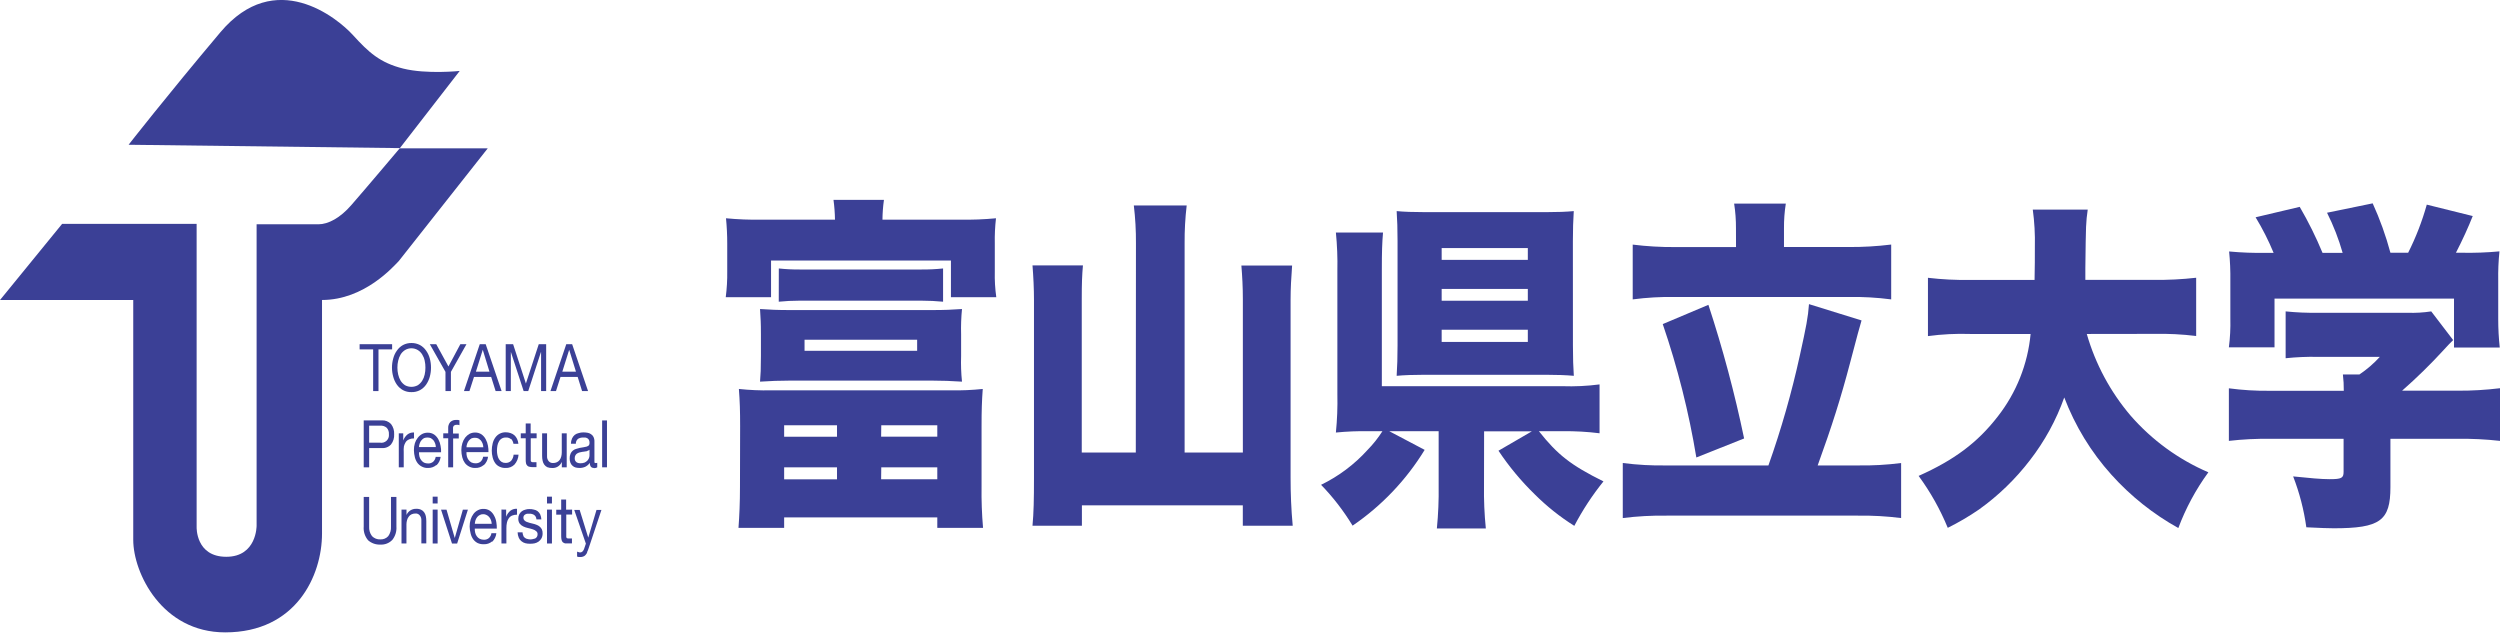
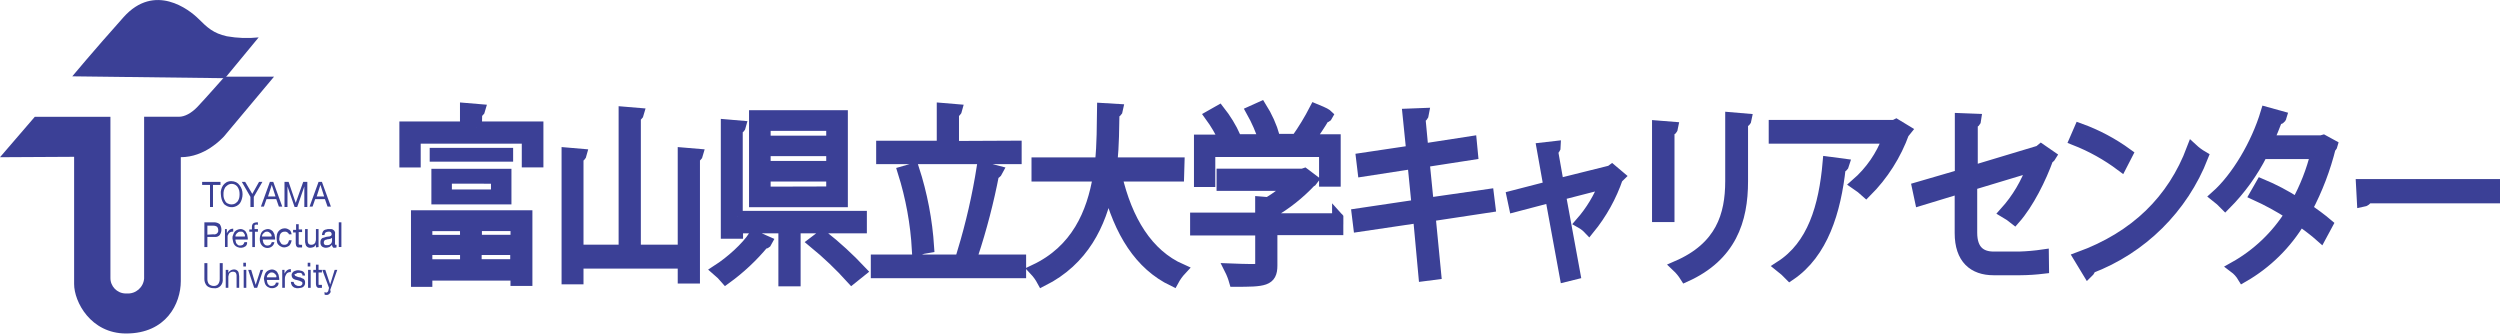
- <svg xmlns="http://www.w3.org/2000/svg" viewBox="0 0 506.03 127.97">
+ <svg xmlns="http://www.w3.org/2000/svg" viewBox="0 0 667.86 89.09">
  <defs>
-     <style>.cls-1{fill:none;}.cls-2{clip-path:url(#clip-path);}.cls-3{fill:#3b4096;}</style>
-     <clipPath id="clip-path" transform="translate(-7.28 -8.4)">
-       <rect class="cls-1" width="523.16" height="155.73" />
-     </clipPath>
+     <style>.cls-1,.cls-2{fill:#3b4096;}.cls-2{stroke:#3b4096;stroke-miterlimit:10;stroke-width:3px;}</style>
  </defs>
  <g id="レイヤー_2" data-name="レイヤー 2">
-     <g id="header">
-       <g class="cls-2">
-         <path class="cls-3" d="M33.31,37.7l54.91.68,12.11-15.62s-6.72.7-11.44-.48-7-3.3-10.17-6.78S63,1.74,51.89,14.93,33.31,37.7,33.31,37.7" transform="translate(-7.28 -8.4)" />
-         <path class="cls-3" d="M7.28,69.13,19.85,53.72H47.08V115.1s-.2,6,6,6,6.14-6.3,6.14-6.3v-61l12.5,0c2,0,4.42-1.28,6.7-3.92,2.63-3,9.76-11.45,9.76-11.45H106L88,61.24c-1,1-6.9,7.88-15.54,7.88V116.4c0,8.52-5.24,20-19.6,20-12.82,0-18.61-12.06-18.61-18.73V69.13H7.28" transform="translate(-7.28 -8.4)" />
-         <polygon class="cls-3" points="72.79 70.72 72.79 69.67 79.37 69.67 79.37 70.72 76.61 70.72 76.61 79.16 75.53 79.16 75.53 70.72 72.79 70.72" />
-         <path class="cls-3" d="M86.88,80.94a4.67,4.67,0,0,1,.74-1.58,3.66,3.66,0,0,1,1.23-1.12,3.56,3.56,0,0,1,1.72-.41,3.6,3.6,0,0,1,1.72.41,3.65,3.65,0,0,1,1.23,1.12,4.86,4.86,0,0,1,.75,1.58,6.9,6.9,0,0,1,.25,1.87,7,7,0,0,1-.25,1.87,5.22,5.22,0,0,1-.75,1.59,3.69,3.69,0,0,1-1.23,1.1,3.48,3.48,0,0,1-1.72.4,3.44,3.44,0,0,1-1.72-.4,3.7,3.7,0,0,1-1.23-1.1,5,5,0,0,1-.74-1.59,6.84,6.84,0,0,1-.26-1.87,6.73,6.73,0,0,1,.26-1.87m1,3.28a4.41,4.41,0,0,0,.5,1.26,3,3,0,0,0,.89.9,2.72,2.72,0,0,0,2.57,0,3,3,0,0,0,.89-.9,3.87,3.87,0,0,0,.51-1.26,6.16,6.16,0,0,0,.15-1.41,6,6,0,0,0-.15-1.41,3.78,3.78,0,0,0-.51-1.26,2.72,2.72,0,0,0-.89-.89,2.51,2.51,0,0,0-2.57,0,2.76,2.76,0,0,0-.89.89,4.29,4.29,0,0,0-.5,1.26,5.75,5.75,0,0,0-.16,1.41,5.93,5.93,0,0,0,.16,1.41" transform="translate(-7.28 -8.4)" />
-         <polygon class="cls-3" points="91.27 79.16 90.17 79.16 90.17 75.27 87 69.67 88.3 69.67 90.77 74.18 93.18 69.67 94.42 69.67 91.27 75.27 91.27 79.16" />
-         <path class="cls-3" d="M105.59,78.07l3.22,9.49H107.6l-.9-2.86h-3.48l-.92,2.86h-1.11l3.2-9.49Zm.76,5.56L105,79.2h0l-1.39,4.43Z" transform="translate(-7.28 -8.4)" />
-         <polygon class="cls-3" points="103.86 69.67 106.45 77.63 109.05 69.67 110.55 69.67 110.55 79.16 109.52 79.16 109.52 71.27 109.49 71.27 106.92 79.16 105.99 79.16 103.42 71.27 103.4 71.27 103.4 79.16 102.36 79.16 102.36 69.67 103.86 69.67" />
-         <path class="cls-3" d="M123.09,78.07l3.22,9.49H125.1l-.89-2.86h-3.48l-.91,2.86h-1.12l3.2-9.49Zm.77,5.56-1.37-4.43h0l-1.39,4.43Z" transform="translate(-7.28 -8.4)" />
-         <path class="cls-3" d="M84.54,93.49a2.36,2.36,0,0,1,1.89.74,3.09,3.09,0,0,1,.63,2.07,3.06,3.06,0,0,1-.63,2.06,2.26,2.26,0,0,1-1.89.73H82V103h-1.1V93.49ZM84.17,98A1.54,1.54,0,0,0,86,96.3a1.76,1.76,0,0,0-.43-1.3,1.79,1.79,0,0,0-1.37-.44H82V98Z" transform="translate(-7.28 -8.4)" />
-         <path class="cls-3" d="M88.9,96.11v1.45h0a2.87,2.87,0,0,1,.87-1.23,1.94,1.94,0,0,1,1.31-.39v1.2a2.32,2.32,0,0,0-1,.19,1.56,1.56,0,0,0-.67.54,2.68,2.68,0,0,0-.37.87A5.76,5.76,0,0,0,89,99.92V103H88V96.11Z" transform="translate(-7.28 -8.4)" />
-         <path class="cls-3" d="M95.61,102.52a2.45,2.45,0,0,1-1.69.6,2.41,2.41,0,0,1-1.24-.27,2.49,2.49,0,0,1-.88-.72,3.32,3.32,0,0,1-.54-1.15,6.28,6.28,0,0,1-.2-1.45,4.53,4.53,0,0,1,.2-1.43A3.33,3.33,0,0,1,91.85,97a2.81,2.81,0,0,1,.89-.76,2.43,2.43,0,0,1,1.12-.26,2.26,2.26,0,0,1,1.32.39,2.87,2.87,0,0,1,.85,1,4.12,4.12,0,0,1,.43,1.29,5.06,5.06,0,0,1,.1,1.29H92.09a3.2,3.2,0,0,0,.09.86,2.06,2.06,0,0,0,.34.71,1.83,1.83,0,0,0,.58.52,2,2,0,0,0,.84.17,1.52,1.52,0,0,0,1-.33,1.66,1.66,0,0,0,.53-1h1a2.8,2.8,0,0,1-.86,1.72m-.24-4.4A2.18,2.18,0,0,0,95,97.5a2.58,2.58,0,0,0-.53-.42,1.79,1.79,0,0,0-.67-.12,1.82,1.82,0,0,0-.69.12,1.9,1.9,0,0,0-.52.44,1.77,1.77,0,0,0-.35.62,2.49,2.49,0,0,0-.16.75h3.42a2.61,2.61,0,0,0-.15-.77" transform="translate(-7.28 -8.4)" />
-         <path class="cls-3" d="M97,97.11v-1h1v-1a1.75,1.75,0,0,1,.42-1.28,1.63,1.63,0,0,1,1.22-.43l.32,0a2.32,2.32,0,0,1,.32.07v1a.83.83,0,0,0-.28-.09,1.31,1.31,0,0,0-.28,0,.89.89,0,0,0-.55.16.74.74,0,0,0-.19.61v1h1.16v1H99V103H98V97.11Z" transform="translate(-7.28 -8.4)" />
-         <path class="cls-3" d="M105.2,102.52a2.45,2.45,0,0,1-1.69.6,2.42,2.42,0,0,1-1.24-.27,2.59,2.59,0,0,1-.88-.72,3.38,3.38,0,0,1-.54-1.15,6.29,6.29,0,0,1-.19-1.45,4.69,4.69,0,0,1,.21-1.43,3.57,3.57,0,0,1,.57-1.13,2.94,2.94,0,0,1,.89-.76,2.44,2.44,0,0,1,1.12-.26,2.28,2.28,0,0,1,1.32.39,2.81,2.81,0,0,1,.84,1,4,4,0,0,1,.44,1.29,5.7,5.7,0,0,1,.1,1.29H101.7a2.88,2.88,0,0,0,.08.86,2,2,0,0,0,.34.71,1.76,1.76,0,0,0,.59.52,1.92,1.92,0,0,0,.84.17,1.54,1.54,0,0,0,1-.33,1.66,1.66,0,0,0,.52-1h1a2.81,2.81,0,0,1-.87,1.72m-.24-4.4a2.48,2.48,0,0,0-.35-.62,3,3,0,0,0-.54-.42,1.82,1.82,0,0,0-.67-.12,1.77,1.77,0,0,0-.68.12,1.92,1.92,0,0,0-.87,1.05,2.14,2.14,0,0,0-.15.75h3.41a2.61,2.61,0,0,0-.15-.77" transform="translate(-7.28 -8.4)" />
-         <path class="cls-3" d="M110.72,97.3a1.38,1.38,0,0,0-1-.34,1.52,1.52,0,0,0-1.46.82,2.58,2.58,0,0,0-.3.83,5.72,5.72,0,0,0-.09,1,4,4,0,0,0,.1.92,2.41,2.41,0,0,0,.3.8,1.71,1.71,0,0,0,.55.57,1.42,1.42,0,0,0,.79.2,1.5,1.5,0,0,0,1.13-.43,2.17,2.17,0,0,0,.5-1.24h1a3.35,3.35,0,0,1-.82,2,2.36,2.36,0,0,1-1.81.69,2.52,2.52,0,0,1-1.2-.25,2.18,2.18,0,0,1-.88-.71A3.39,3.39,0,0,1,107,101a5.38,5.38,0,0,1-.18-1.4,6.14,6.14,0,0,1,.18-1.45,3.34,3.34,0,0,1,.52-1.16,2.5,2.5,0,0,1,2.12-1.09,2.91,2.91,0,0,1,.95.15,2.32,2.32,0,0,1,.79.43,2.45,2.45,0,0,1,.56.75,3.13,3.13,0,0,1,.27,1h-1a1.84,1.84,0,0,0-.48-1" transform="translate(-7.28 -8.4)" />
-         <path class="cls-3" d="M115.9,96.11v1h-1.19v4.26a1.47,1.47,0,0,0,0,.31.29.29,0,0,0,.11.18.41.41,0,0,0,.22.09h.83v1h-.76a2.1,2.1,0,0,1-.65-.07.69.69,0,0,1-.44-.22.94.94,0,0,1-.26-.44,3.59,3.59,0,0,1-.07-.77V97.11h-1v-1h1v-2h1v2Z" transform="translate(-7.28 -8.4)" />
-         <path class="cls-3" d="M121,103v-1.1h0a2.11,2.11,0,0,1-.79.93,2,2,0,0,1-1.14.3,2.72,2.72,0,0,1-1-.16,1.67,1.67,0,0,1-.63-.53,2,2,0,0,1-.33-.79,4.46,4.46,0,0,1-.1-1V96.11h1v4.64a1.46,1.46,0,0,0,.33,1,1.08,1.08,0,0,0,.88.37,1.7,1.7,0,0,0,.78-.16,1.54,1.54,0,0,0,.55-.44,2,2,0,0,0,.33-.7,3.17,3.17,0,0,0,.11-.84V96.11h1V103Z" transform="translate(-7.28 -8.4)" />
-         <path class="cls-3" d="M127.5,103.12a.79.79,0,0,1-.61-.23,1.26,1.26,0,0,1-.22-.81,2.51,2.51,0,0,1-.94.81,2.78,2.78,0,0,1-1.16.23,3.68,3.68,0,0,1-.76-.09,1.45,1.45,0,0,1-.63-.34,1.56,1.56,0,0,1-.43-.6,2.21,2.21,0,0,1-.16-.87,2.24,2.24,0,0,1,.18-1,1.64,1.64,0,0,1,.46-.61,1.67,1.67,0,0,1,.64-.34c.25-.08.49-.15.75-.21a7.56,7.56,0,0,1,.77-.13,4.1,4.1,0,0,0,.63-.13,1.58,1.58,0,0,0,.44-.24.77.77,0,0,0,.15-.49,1.43,1.43,0,0,0-.11-.61,1,1,0,0,0-.31-.34,1.23,1.23,0,0,0-.43-.16l-.47,0a1.91,1.91,0,0,0-1,.26,1.18,1.18,0,0,0-.45,1h-1a2.79,2.79,0,0,1,.23-1.08,2.14,2.14,0,0,1,.55-.72,2,2,0,0,1,.8-.36,3.17,3.17,0,0,1,.94-.14,5.41,5.41,0,0,1,.81.07,1.63,1.63,0,0,1,.72.28,1.36,1.36,0,0,1,.52.57,2.08,2.08,0,0,1,.19,1v3.53a3.17,3.17,0,0,0,0,.59c0,.11.12.17.27.17a.71.71,0,0,0,.3-.06V103a1.38,1.38,0,0,1-.7.16m-1.37-3.44-.63.1c-.22,0-.44.07-.66.11a1.8,1.8,0,0,0-.59.19,1,1,0,0,0-.44.39,1.15,1.15,0,0,0-.17.67,1.05,1.05,0,0,0,.1.47,1.1,1.1,0,0,0,.26.31,1.26,1.26,0,0,0,.37.16,1.55,1.55,0,0,0,.44.05,2.25,2.25,0,0,0,.83-.14,2.08,2.08,0,0,0,.56-.39,1.86,1.86,0,0,0,.32-.5,1.48,1.48,0,0,0,.11-.52V99.44a1.22,1.22,0,0,1-.48.24" transform="translate(-7.28 -8.4)" />
-         <rect class="cls-3" x="121.88" y="85.1" width="0.98" height="9.49" />
-         <path class="cls-3" d="M86.66,117.71a3.08,3.08,0,0,1-2.39.92,3.5,3.5,0,0,1-2.48-.87,3.79,3.79,0,0,1-.89-2.78v-6H82v6a2.88,2.88,0,0,0,.58,1.94,2.19,2.19,0,0,0,1.7.66,2,2,0,0,0,1.59-.66,3,3,0,0,0,.55-1.94v-6h1.1v6a3.9,3.9,0,0,1-.85,2.73" transform="translate(-7.28 -8.4)" />
-         <path class="cls-3" d="M89.56,111.55v1.09h0a2.06,2.06,0,0,1,1.94-1.25,2.17,2.17,0,0,1,1,.18,1.53,1.53,0,0,1,.63.52,2.08,2.08,0,0,1,.34.78,5,5,0,0,1,.1,1v4.52h-1v-4.66a1.43,1.43,0,0,0-.32-1,1,1,0,0,0-.88-.39,1.84,1.84,0,0,0-.78.16A1.39,1.39,0,0,0,90,113a2,2,0,0,0-.33.68,3.15,3.15,0,0,0-.12.84v3.89h-1v-6.86Z" transform="translate(-7.28 -8.4)" />
-         <path class="cls-3" d="M94.86,108.93h1v1.38h-1Zm1,9.48h-1v-6.86h1Z" transform="translate(-7.28 -8.4)" />
-         <polygon class="cls-3" points="91.49 110.02 89.27 103.16 90.38 103.16 92.04 108.87 92.06 108.87 93.69 103.16 94.71 103.16 92.53 110.02 91.49 110.02" />
-         <path class="cls-3" d="M106.88,118a2.47,2.47,0,0,1-1.68.56,2.79,2.79,0,0,1-1.24-.24,2.6,2.6,0,0,1-.88-.74,3.34,3.34,0,0,1-.53-1.16,6,6,0,0,1-.21-1.45,4.69,4.69,0,0,1,.21-1.43,3.72,3.72,0,0,1,.58-1.13,2.56,2.56,0,0,1,.89-.74,2.2,2.2,0,0,1,1.12-.26,2.18,2.18,0,0,1,1.32.38,2.7,2.7,0,0,1,.84,1,3.83,3.83,0,0,1,.44,1.29,6.82,6.82,0,0,1,.1,1.32h-4.46a3.21,3.21,0,0,0,.09.85,2,2,0,0,0,.33.71,1.68,1.68,0,0,0,.59.51,2,2,0,0,0,.84.18,1.47,1.47,0,0,0,1-.33,1.58,1.58,0,0,0,.52-1h1a2.83,2.83,0,0,1-.86,1.76m-.24-4.42a2.11,2.11,0,0,0-.36-.61,1.49,1.49,0,0,0-.53-.41,1.26,1.26,0,0,0-.67-.16,1.31,1.31,0,0,0-.69.16,1.62,1.62,0,0,0-.52.41,2.27,2.27,0,0,0-.35.63,2.89,2.89,0,0,0-.14.74h3.42a2.83,2.83,0,0,0-.16-.76" transform="translate(-7.28 -8.4)" />
-         <path class="cls-3" d="M109.73,111.55V113h0a2.84,2.84,0,0,1,.88-1.24,2,2,0,0,1,1.32-.38v1.2a2.46,2.46,0,0,0-1,.18,1.58,1.58,0,0,0-.67.55,2.31,2.31,0,0,0-.37.85,5.34,5.34,0,0,0-.11,1.19v3.05h-1v-6.86Z" transform="translate(-7.28 -8.4)" />
-         <path class="cls-3" d="M113.2,116.88a1.11,1.11,0,0,0,.36.41,1,1,0,0,0,.5.21,1.89,1.89,0,0,0,.59.08,1.61,1.61,0,0,0,.48-.06,2,2,0,0,0,.47-.12.92.92,0,0,0,.49-.85.71.71,0,0,0-.29-.64,1.75,1.75,0,0,0-.72-.38c-.29-.1-.6-.17-.94-.25a4.25,4.25,0,0,1-.94-.32,2,2,0,0,1-.73-.58,1.65,1.65,0,0,1-.28-1,1.83,1.83,0,0,1,.2-.89,1.9,1.9,0,0,1,.52-.61,2,2,0,0,1,.71-.32,2.38,2.38,0,0,1,.79-.12,3.41,3.41,0,0,1,.94.11,1.68,1.68,0,0,1,.76.33,1.86,1.86,0,0,1,.52.65,3,3,0,0,1,.23,1h-1a1.25,1.25,0,0,0-.15-.55,1.13,1.13,0,0,0-.32-.35,1.26,1.26,0,0,0-.44-.19,1.48,1.48,0,0,0-.47-.06,2.18,2.18,0,0,0-.45,0,1.08,1.08,0,0,0-.4.13.9.9,0,0,0-.3.26.75.75,0,0,0-.11.44.69.69,0,0,0,.18.49,1.28,1.28,0,0,0,.45.32,4.69,4.69,0,0,0,.62.21l.69.17a3.83,3.83,0,0,1,.73.23,1.89,1.89,0,0,1,.62.36,1.59,1.59,0,0,1,.44.54,1.82,1.82,0,0,1,.16.82,2.14,2.14,0,0,1-.22,1,2,2,0,0,1-.59.67,2.29,2.29,0,0,1-.82.36,4.54,4.54,0,0,1-.9.08,3.59,3.59,0,0,1-.94-.1,2,2,0,0,1-.8-.4,1.77,1.77,0,0,1-.55-.71,2.92,2.92,0,0,1-.24-1.1h1a1.39,1.39,0,0,0,.15.64" transform="translate(-7.28 -8.4)" />
-         <path class="cls-3" d="M118,108.93h1v1.38h-1Zm1,9.48h-1v-6.86h1Z" transform="translate(-7.28 -8.4)" />
-         <path class="cls-3" d="M123.08,111.55v1H121.9v4.25a1.32,1.32,0,0,0,0,.32.87.87,0,0,0,.1.2.51.51,0,0,0,.23.07,3,3,0,0,0,.37,0h.45v1h-.75a5.42,5.42,0,0,1-.65,0,1.41,1.41,0,0,1-.45-.23.94.94,0,0,1-.25-.47,3.25,3.25,0,0,1-.08-.75v-4.37h-1v-1h1v-2.06h1v2.06Z" transform="translate(-7.28 -8.4)" />
-         <path class="cls-3" d="M126.16,120.16a1.88,1.88,0,0,1-.36.57,1,1,0,0,1-.45.31,1.42,1.42,0,0,1-.57.11,1.34,1.34,0,0,1-.35,0,1.94,1.94,0,0,1-.34-.09v-1a1.42,1.42,0,0,0,.28.09.74.74,0,0,0,.78-.09,1.37,1.37,0,0,0,.33-.48l.39-1.14-2.36-6.83h1.1l1.74,5.62h0l1.67-5.62h1l-2.59,7.76a5.92,5.92,0,0,1-.34.84" transform="translate(-7.28 -8.4)" />
-       </g>
-       <path class="cls-3" d="M176.29,52.86a33.59,33.59,0,0,0-.3-4H186.2a31,31,0,0,0-.3,4h15.68a64.46,64.46,0,0,0,7.3-.28,37.9,37.9,0,0,0-.24,5.12v5.67a31.6,31.6,0,0,0,.3,5.18h-9.18V61.13H163.35v7.43h-9.17a37,37,0,0,0,.3-5.26V57.7a51.25,51.25,0,0,0-.25-5.12,63.29,63.29,0,0,0,7.23.28ZM157.09,94.7c0-3.23-.06-5-.25-7.57a52.16,52.16,0,0,0,6.5.28H199.7a52.75,52.75,0,0,0,6.5-.28c-.18,2.46-.24,4.34-.24,7.57v12.2a83.16,83.16,0,0,0,.3,8.34H197v-2.11H166v2.11h-9.24c.18-2.46.3-5.05.3-8.34Zm44.73-14.23a37.64,37.64,0,0,0,.18,5.18c-2.13-.14-4.07-.21-6-.21H167.12c-2.07,0-3.83.07-6,.21.12-1.47.18-2.53.18-5.18V76.06c0-2.46-.06-3-.18-5.11,1.94.14,3.59.21,6,.21H196c2.43,0,4.07-.07,6-.21a40.39,40.39,0,0,0-.18,5.11Zm-36.9-17.73a36.57,36.57,0,0,0,4.19.21h24.74a38.82,38.82,0,0,0,4.32-.21v6.73c-1.52-.14-2.79-.21-4.32-.21h-24.8a41.25,41.25,0,0,0-4.14.21ZM166,96.8h10.7V94.48H166Zm0,8.62h10.7V103H166Zm4.13-28.25v2.24h22.79V77.17Zm15.5,19.62H197V94.48H185.66Zm0,8.62H197V103H185.66Z" transform="translate(-7.28 -8.4)" />
-       <path class="cls-3" d="M237.21,57.63a61.21,61.21,0,0,0-.43-7.64h10.7a61.23,61.23,0,0,0-.42,7.64V100h11.79V69c0-2.52-.12-4.62-.3-6.86h10.27c-.18,2.45-.31,4.62-.31,6.93V105c0,3.37.12,6.45.43,9.81H258.84v-4.13H226.27v4.13h-10c.24-2.59.3-5.26.3-9.74V69.12c0-2.31-.12-4.69-.3-7h10.21c-.18,2-.24,3.64-.24,6.93V100h10.94Z" transform="translate(-7.28 -8.4)" />
-       <path class="cls-3" d="M307.66,106.68a74.75,74.75,0,0,0,.37,8.69h-9.91a77.43,77.43,0,0,0,.36-8.69v-11h-10l7.17,3.78a50.48,50.48,0,0,1-14.59,15.34,46.37,46.37,0,0,0-6.38-8.27,30.85,30.85,0,0,0,9.42-7.07,23.32,23.32,0,0,0,3-3.78h-2.74a58,58,0,0,0-6.68.27,63.2,63.2,0,0,0,.3-7.77v-25a63.61,63.61,0,0,0-.3-7.71h9.54c-.18,2.11-.24,3.86-.24,7.57V86.57h36.53a45.93,45.93,0,0,0,7.54-.36V96.1a54.71,54.71,0,0,0-7.48-.42h-4.8c3.77,4.76,6.44,6.87,13.07,10.16a54.74,54.74,0,0,0-5.9,9,46.1,46.1,0,0,1-8-6.37,54.53,54.53,0,0,1-7.35-8.84l6.75-3.92h-9.66Zm18-28.31c0,2.46.06,4.41.18,6.1-1.52-.14-3.46-.21-5.59-.21H295.57c-2.19,0-4.14.07-5.59.21.12-2,.18-3.71.18-6.17V57.13c0-2.31-.06-4.27-.18-6,1.46.14,3.28.21,5.71.21H320.3c2.31,0,4-.07,5.53-.21-.12,1.9-.18,3.64-.18,6.1ZM299.09,61h17.44V58.61H299.09Zm0,8.27h17.44V66.88H299.09Zm0,8.34h17.44V75.14H299.09Z" transform="translate(-7.28 -8.4)" />
-       <path class="cls-3" d="M365.23,102.61a185.65,185.65,0,0,0,6.38-22.35c1.28-5.81,1.64-7.63,1.83-10.3l10.64,3.3c-.61,2.1-.61,2.1-2.31,8.54-1.88,7.15-3.65,12.75-6.57,20.81h8.14a60.65,60.65,0,0,0,8.75-.49v11.14a62.73,62.73,0,0,0-8.75-.49H344.63a64.1,64.1,0,0,0-8.88.49V102.12a61.43,61.43,0,0,0,8.88.49Zm-6.57-48a31.21,31.21,0,0,0-.37-5h10.46a30.46,30.46,0,0,0-.37,5V58.4h13.07a66.74,66.74,0,0,0,8.63-.5V69a59.13,59.13,0,0,0-8.63-.49H346.33a58.82,58.82,0,0,0-8.57.49V57.91a65.73,65.73,0,0,0,8.57.5h12.34ZM353.08,70.1a250.41,250.41,0,0,1,7.23,27.05L350.64,101A167.68,167.68,0,0,0,343.84,74Z" transform="translate(-7.28 -8.4)" />
-       <path class="cls-3" d="M429.67,76a44.45,44.45,0,0,0,8.88,16.54A43.79,43.79,0,0,0,454.28,104a47.21,47.21,0,0,0-6.08,11.28,52.44,52.44,0,0,1-13.55-10.8,49.8,49.8,0,0,1-9.54-15.63,45.71,45.71,0,0,1-6.93,12.68,48.51,48.51,0,0,1-10.33,10,51.77,51.77,0,0,1-6.32,3.71,49.4,49.4,0,0,0-5.9-10.51c7.23-3.23,11.91-6.73,16-12A31.94,31.94,0,0,0,418.3,76H406.09a51.64,51.64,0,0,0-8.57.43V64.63a64.23,64.23,0,0,0,8.51.43h13.07c.06-2.81.06-4.41.06-6.73a47.18,47.18,0,0,0-.42-7.5h11.12c-.37,2.73-.37,2.73-.48,11.84v2.38h13.86a68.61,68.61,0,0,0,8.57-.43V76.41a59.7,59.7,0,0,0-8.51-.43Z" transform="translate(-7.28 -8.4)" />
-       <path class="cls-3" d="M467.49,59.59a52.13,52.13,0,0,0-3.65-7.21l8.93-2.11a77.07,77.07,0,0,1,4.62,9.32h4.07a46.47,46.47,0,0,0-3.16-8.13l9.24-1.9a64.53,64.53,0,0,1,3.59,10h3.59a54,54,0,0,0,3.77-9.74l9.3,2.31c-.85,2.17-2.06,4.83-3.4,7.43h1.21a67.81,67.81,0,0,0,7.6-.28,49.8,49.8,0,0,0-.25,5.89V73a53.05,53.05,0,0,0,.31,5.74H504V68.84H467.67v9.87h-9.24a37.93,37.93,0,0,0,.3-5.81V65.19a52.16,52.16,0,0,0-.25-5.89,67.48,67.48,0,0,0,7.48.28ZM491.13,107c0,6.8-2.07,8.33-11.49,8.33-1,0-2.67-.06-5.53-.2a45.9,45.9,0,0,0-2.67-10.3c3.34.34,5.65.56,7.35.56,2.43,0,2.86-.21,2.86-1.47V97.22H466.82a65.62,65.62,0,0,0-8.39.42V87a57.76,57.76,0,0,0,8.26.5h15a25.41,25.41,0,0,0-.18-3.3h3.34a22.83,22.83,0,0,0,4.14-3.57H476.36a52.92,52.92,0,0,0-6.44.28V71.43a55.36,55.36,0,0,0,6.5.28h18.17a25.75,25.75,0,0,0,4.8-.28l4.44,5.81c-.67.64-.92.91-1.83,1.9a106.92,106.92,0,0,1-8.51,8.34h11.25a67.15,67.15,0,0,0,8.57-.5V97.64a68.36,68.36,0,0,0-8.69-.42H491.13Z" transform="translate(-7.28 -8.4)" />
+     <g id="レイヤー_1-2" data-name="レイヤー 1">
+       <path class="cls-1" d="M19.3,20.39l40.8.5,9-10.9a30.31,30.31,0,0,1-8.5-.3C57,8.89,55.4,7.39,53,5s-11.7-9.7-20-.4-13.7,15.8-13.7,15.8" />
+       <path class="cls-1" d="M0,42l9.3-10.8H29.5v43a4.12,4.12,0,0,0,4,4.2h.4a4.34,4.34,0,0,0,4.6-4V31.19h9.3c1.5,0,3.3-.9,5-2.7,2-2.1,7.2-8,7.2-8H73.2l-13.4,16c-.7.7-5.1,5.5-11.5,5.5v33.1c0,6-3.9,14-14.6,14-9.5,0-13.9-8.5-13.9-13.2v-34L0,42" />
+       <polygon class="cls-1" points="54 49.4 54 48.59 58.9 48.59 58.9 49.4 56.9 49.4 56.9 55.3 56.1 55.3 56.1 49.4 54 49.4" />
+       <path class="cls-1" d="M59.1,50.59a3.7,3.7,0,0,1,.5-1.1,3.45,3.45,0,0,1,.9-.8,2.77,2.77,0,0,1,1.3-.3,3.08,3.08,0,0,1,1.3.3,2.36,2.36,0,0,1,.9.8,3.88,3.88,0,0,1,.6,1.1,4.33,4.33,0,0,1,0,2.6,3.7,3.7,0,0,1-.5,1.1,2.83,2.83,0,0,1-3.9.5,1.21,1.21,0,0,1-.5-.5,3.7,3.7,0,0,1-.5-1.1,5.85,5.85,0,0,1-.2-1.3,3,3,0,0,1,.1-1.3m.7,2.3a3.55,3.55,0,0,0,.4.9,1.34,1.34,0,0,0,.7.6,2.12,2.12,0,0,0,1.9,0,4.35,4.35,0,0,0,.7-.6,3.55,3.55,0,0,0,.4-.9,5.05,5.05,0,0,0,0-2,3.55,3.55,0,0,0-.4-.9,1.93,1.93,0,0,0-2.6-.6,4.35,4.35,0,0,0-.7.6,3.55,3.55,0,0,0-.4.9,3.75,3.75,0,0,0-.1,1,3.08,3.08,0,0,0,.1,1" />
+       <polygon class="cls-1" points="67.8 55.3 66.9 55.3 66.9 52.59 64.6 48.59 65.5 48.59 67.4 51.8 69.2 48.59 70.1 48.59 67.8 52.59 67.8 55.3" />
+       <path class="cls-1" d="M73,48.59l2.4,6.6h-.9l-.7-2H71.2l-.7,2h-.8l2.4-6.6Zm.6,3.9-1-3.1h0l-1,3.1Z" />
+       <polygon class="cls-1" points="77.1 48.59 79 54.2 81 48.59 82.1 48.59 82.1 55.3 81.3 55.3 81.3 49.8 81.3 49.8 79.4 55.3 78.7 55.3 76.8 49.8 76.8 49.8 76.8 55.3 76 55.3 76 48.59 77.1 48.59" />
+       <path class="cls-1" d="M86,48.59l2.4,6.6h-.9l-.7-2H84.2l-.7,2h-.8l2.4-6.6Zm.6,3.9-1-3.1h0l-1,3.1Z" />
+       <path class="cls-1" d="M57.3,59.39a2.39,2.39,0,0,1,1.4.5,2.56,2.56,0,0,1,0,2.9,1.55,1.55,0,0,1-1.4.5H55.4V66h-.8v-6.6Zm-.3,3.2a1.07,1.07,0,0,0,1.3-.8v-.3a1.4,1.4,0,0,0-.3-.9,1.69,1.69,0,0,0-1-.3H55.4v2.4l1.6-.1Z" />
+       <path class="cls-1" d="M60.6,61.29v1h0a2.76,2.76,0,0,1,.7-.9,1.69,1.69,0,0,1,1-.3v.8a1.48,1.48,0,0,0-.7.1,1,1,0,0,0-.5.4l-.3.6v3h-.7v-4.8h.5Z" />
+       <path class="cls-1" d="M65.6,65.79a2.17,2.17,0,0,1-2.2.2,1.79,1.79,0,0,1-.7-.5,2,2,0,0,1-.4-.8c-.1-.3-.1-.7-.2-1a1.8,1.8,0,0,1,.2-1,3,3,0,0,1,.4-.8,1.79,1.79,0,0,1,.7-.5,2.35,2.35,0,0,1,.8-.2,1.69,1.69,0,0,1,1,.3,1.34,1.34,0,0,1,.6.7,1.61,1.61,0,0,1,.3.9,2.77,2.77,0,0,1,.1.9H62.9a1.27,1.27,0,0,0,.1.6.76.76,0,0,0,.2.5l.4.4a1.27,1.27,0,0,0,.6.1,1.45,1.45,0,0,0,.7-.2,1.61,1.61,0,0,0,.4-.7H66a1.19,1.19,0,0,1-.4,1.1m-.2-3.1c-.1-.2-.2-.3-.3-.5a1.38,1.38,0,0,0-.4-.3h-.5a.9.9,0,0,0-.5.1c-.1.1-.3.2-.4.3s-.2.3-.3.4a.9.9,0,0,0-.1.5h2.5c.1-.2,0-.3,0-.5" />
+       <path class="cls-1" d="M66.6,62v-.7h.7v-.7a1.4,1.4,0,0,1,.3-.9,1.61,1.61,0,0,1,.9-.3h.4v.7c-.1,0-.1-.1-.2-.1h-.2a.6.6,0,0,0-.4.1c-.1.1-.2.3-.1.4v.7h.9v.7h-.8V66h-.7v-4.1h-.8Z" />
+       <path class="cls-1" d="M72.7,65.79a1.94,1.94,0,0,1-2.8-.3,2,2,0,0,1-.4-.8,3.4,3.4,0,0,1-.1-1,3.55,3.55,0,0,1,.2-1,2,2,0,0,1,.4-.8,1.79,1.79,0,0,1,.7-.5,2.35,2.35,0,0,1,.8-.2,1.69,1.69,0,0,1,1,.3,1.34,1.34,0,0,1,.6.7,1.61,1.61,0,0,1,.3.9,2.77,2.77,0,0,1,.1.9H70.2a1.27,1.27,0,0,0,.1.6.76.76,0,0,0,.2.5c.1.2.3.3.4.4a1.27,1.27,0,0,0,.6.1,1.45,1.45,0,0,0,.7-.2,1.61,1.61,0,0,0,.4-.7h.7a1.74,1.74,0,0,1-.6,1.1m-.2-3.1a1.38,1.38,0,0,0-.3-.4c-.1-.1-.3-.2-.4-.3a.75.75,0,0,0-.5-.1.9.9,0,0,0-.5.1,2.34,2.34,0,0,0-.7.7.9.9,0,0,0-.1.5h2.5a.45.45,0,0,0,0-.5" />
+       <path class="cls-1" d="M76.8,62.09a1.08,1.08,0,0,0-.8-.2,1.25,1.25,0,0,0-1.1.6,1.42,1.42,0,0,0-.2.6c0,.2-.1.5-.1.7a1.27,1.27,0,0,0,.1.6,2.19,2.19,0,0,0,.3.5.78.78,0,0,0,.4.4,1.27,1.27,0,0,0,.6.1,1.14,1.14,0,0,0,.8-.3,1.88,1.88,0,0,0,.4-.9h.7a2.51,2.51,0,0,1-.6,1.4,2.35,2.35,0,0,1-1.3.5,1.49,1.49,0,0,1-.9-.2,1.79,1.79,0,0,1-.7-.5,1.23,1.23,0,0,1-.4-.8,5.05,5.05,0,0,1,0-2,2,2,0,0,1,.4-.8A2.09,2.09,0,0,1,76,61a1.7,1.7,0,0,1,.7.1l.6.3a1,1,0,0,1,.4.5,1.85,1.85,0,0,1,.2.7h-.7a.89.89,0,0,0-.4-.5" />
+       <path class="cls-1" d="M80.7,61.29V62h-.9v3.2c0,.1,0,.1.1.1a.35.35,0,0,0,.2.1h.6v.7H79.6c-.1,0-.2-.1-.3-.2s-.2-.2-.2-.3a4.33,4.33,0,0,0-.1-.5v-3h-.7v-.7h.8v-1.5h.7v1.4Z" />
+       <path class="cls-1" d="M84.4,66.09v-.8h0a1.34,1.34,0,0,1-.6.7,3.09,3.09,0,0,1-.8.2,1.48,1.48,0,0,1-.7-.1,1.76,1.76,0,0,1-.5-.4,1.42,1.42,0,0,1-.2-.6,1.7,1.7,0,0,1-.1-.7v-3.2h.7v3.2a1.45,1.45,0,0,0,.2.7.91.91,0,0,0,.7.3,1.27,1.27,0,0,0,.6-.1,1.38,1.38,0,0,0,.4-.3.76.76,0,0,0,.2-.5,1.27,1.27,0,0,0,.1-.6v-2.7h.7V66l-.7.1Z" />
+       <path class="cls-1" d="M89.3,66.19c-.2,0-.3,0-.4-.2a.73.73,0,0,1-.2-.6,4.35,4.35,0,0,1-.7.6,2.92,2.92,0,0,1-.9.2,1.27,1.27,0,0,1-.6-.1,1.12,1.12,0,0,1-.8-.7,1.27,1.27,0,0,1-.1-.6,1.7,1.7,0,0,1,.1-.7,1.38,1.38,0,0,1,.3-.4.76.76,0,0,1,.5-.2l.6-.2.6-.1a.9.9,0,0,0,.5-.1c.1,0,.2-.1.3-.2a.37.37,0,0,0,.1-.3.6.6,0,0,0-.1-.4c-.1-.1-.1-.2-.2-.2a.37.37,0,0,0-.3-.1h-.3a1.45,1.45,0,0,0-.7.2.91.91,0,0,0-.3.7H86a2.35,2.35,0,0,1,.2-.8,1,1,0,0,1,.4-.5,1.42,1.42,0,0,1,.6-.2,1.7,1.7,0,0,1,.7-.1h.6a.76.76,0,0,1,.5.2.78.78,0,0,1,.4.4.88.88,0,0,1,.1.7v2.8c0,.1.1.1.2.1h.2v.7a1.27,1.27,0,0,1-.6.1m-1-2.4-.5.1a.9.9,0,0,0-.5.1c-.2,0-.3.1-.4.1s-.2.1-.3.3a.75.75,0,0,0-.1.5.37.37,0,0,0,.1.3.22.22,0,0,0,.2.2.37.37,0,0,0,.3.1h.3a1.27,1.27,0,0,0,.6-.1,1.38,1.38,0,0,0,.4-.3c.1-.1.2-.2.2-.3s.1-.2.1-.4v-.8a.76.76,0,0,0-.4.2" />
+       <rect class="cls-1" x="90.5" y="59.39" width="0.7" height="6.6" />
+       <path class="cls-1" d="M58.9,76.39a2,2,0,0,1-1.8.6,2.79,2.79,0,0,1-1.8-.6,2.64,2.64,0,0,1-.7-1.9v-4.2h.8v4.2a2.3,2.3,0,0,0,.4,1.4,1.9,1.9,0,0,0,1.3.5,1.46,1.46,0,0,0,1.2-.5,2.3,2.3,0,0,0,.4-1.4v-4.2h.8v4.2a2.31,2.31,0,0,1-.6,1.9" />
+       <path class="cls-1" d="M61,72.09v.8h0a1.69,1.69,0,0,1,1.4-.9,1.48,1.48,0,0,1,.7.1,1.76,1.76,0,0,1,.5.4,1.42,1.42,0,0,1,.2.6c0,.2.1.5.1.7v3.1h-.7v-3.3a1.45,1.45,0,0,0-.2-.7.91.91,0,0,0-.7-.3,1.27,1.27,0,0,0-.6.1,1.38,1.38,0,0,0-.4.3.76.76,0,0,0-.2.5,1.27,1.27,0,0,0-.1.6v2.8h-.7v-4.8Z" />
+       <path class="cls-1" d="M65,70.19h.7v1H65Zm.8,6.7h-.7v-4.8h.7Z" />
+       <polygon class="cls-1" points="67.9 76.89 66.3 72.09 67.1 72.09 68.3 76.09 68.3 76.09 69.6 72.09 70.3 72.09 68.7 76.89 67.9 76.89" />
+       <path class="cls-1" d="M73.9,76.59a1.92,1.92,0,0,1-1.2.4,1.49,1.49,0,0,1-.9-.2,1.79,1.79,0,0,1-.7-.5,2,2,0,0,1-.4-.8c-.1-.3-.1-.7-.2-1a3.55,3.55,0,0,1,.2-1,2,2,0,0,1,.4-.8,1.79,1.79,0,0,1,.7-.5,2.35,2.35,0,0,1,.8-.2,1.69,1.69,0,0,1,1,.3,1.34,1.34,0,0,1,.6.7,1.61,1.61,0,0,1,.3.9,2.77,2.77,0,0,1,.1.9H71.3a1.27,1.27,0,0,0,.1.6.76.76,0,0,0,.2.5c.1.2.3.3.4.4a1.27,1.27,0,0,0,.6.1,1.45,1.45,0,0,0,.7-.2,1,1,0,0,0,.4-.7h.7a1.07,1.07,0,0,1-.5,1.1m-.1-3a1.77,1.77,0,0,0-.7-.7.9.9,0,0,0-.5-.1.75.75,0,0,0-.5.1c-.1.1-.3.2-.4.3s-.2.3-.3.4a.9.9,0,0,0-.1.5h2.5c.1-.2,0-.4,0-.5" />
+       <path class="cls-1" d="M76,72.09v1h0a2.76,2.76,0,0,1,.7-.9,1.69,1.69,0,0,1,1-.3v.8a1.48,1.48,0,0,0-.7.1,1,1,0,0,0-.5.4l-.3.6a2.49,2.49,0,0,0-.1.8v2.3h-.7v-4.8Z" />
+       <path class="cls-1" d="M78.6,75.79l.3.3c.1.1.2.1.4.2s.3.1.4.1h.4a.37.37,0,0,0,.3-.1.68.68,0,0,0,.4-.6c0-.2-.1-.4-.2-.4A3.33,3.33,0,0,0,80,75a6.37,6.37,0,0,0-.7-.2,1.85,1.85,0,0,1-.7-.2,1,1,0,0,1-.5-.4,1.45,1.45,0,0,1-.2-.7.73.73,0,0,1,.2-.6.78.78,0,0,1,.4-.4c.2-.1.3-.2.5-.2a1.27,1.27,0,0,1,.6-.1,1.7,1.7,0,0,1,.7.1,1.42,1.42,0,0,1,.6.2c.2.1.3.3.4.4a1.85,1.85,0,0,1,.2.7h-.7a.6.6,0,0,0-.1-.4c-.1-.1-.1-.2-.2-.2a.37.37,0,0,0-.3-.1h-.6a.37.37,0,0,0-.3.1.22.22,0,0,0-.2.2c-.4-.1-.4,0-.4.1a.37.37,0,0,0,.1.3c.1.1.2.2.3.2s.3.1.5.2l.5.1a.76.76,0,0,1,.5.2c.2.1.3.1.5.2a1.38,1.38,0,0,1,.3.4,1.27,1.27,0,0,1,.1.6,1.3,1.3,0,0,1-1.2,1.4c-.2,0-.4.1-.7.1a1.7,1.7,0,0,1-.7-.1.86.86,0,0,1-.6-.3,1,1,0,0,1-.4-.5,1.88,1.88,0,0,1-.2-.8h.7a1.69,1.69,0,0,1,.2.5" />
+       <path class="cls-1" d="M82.2,70.19h.7v1h-.7Zm.8,6.7h-.7v-4.8H83Z" />
+       <path class="cls-1" d="M86,72.09v.7h-.9V76a.1.1,0,0,0,.1.1H86v.8H85c-.1,0-.2-.1-.3-.2s-.2-.2-.2-.3-.1-.3-.1-.5v-3.1h-.7v-.7h.7v-1.4h.7v1.4Z" />
+       <path class="cls-1" d="M88.3,78.09c-.1.1-.2.3-.3.4s-.2.2-.3.2a.6.6,0,0,1-.4.1H87l-.3-.1V78l.2.1a.47.47,0,0,0,.6-.1c.1-.1.2-.2.2-.3l.2-.8-1.8-4.8h.8L88.2,76h0l1.2-3.9h.7l-1.9,5.4c.2.2.1.4.1.6" />
+       <path class="cls-2" d="M127.24,33.94h16.43v9.28h-2.78V36.88h-30v6.35h-2.7V33.94h16.19V29l3.81.32c-.08.32-.32.56-.87.63l-.08,4ZM111.29,75V57.67h29.44V74.89h-2.86V73.46H114v1.67h-2.7V75Zm13.09-14.76H114v4h10.4ZM114,70.76h10.4V66.63H114ZM135.58,41v.69H116.29V41Zm-.45,12.1H116.74V46.6h18.39Zm-15.91-5.54v4.55h13.44V47.58Zm18.66,16.67v-4H127.24v4Zm-10.71,6.51H137.8V66.63H127.17Z" />
+       <path class="cls-2" d="M182.55,40.92l3.81.32c-.08.32-.32.56-.87.71v32.3h-2.94v-4H154.38v4.21h-2.86V40.92l3.73.32c-.08.32-.24.56-.87.71V66.87h12.38V30l3.81.32c-.08.32-.32.56-.87.71V66.87h12.85V40.92Z" />
+       <path class="cls-2" d="M204.85,64.57a.75.75,0,0,1-.87.4,54.92,54.92,0,0,1-10.08,9.44,19.58,19.58,0,0,0-2.22-2.22c3.57-2.3,7.7-6,9.76-9.13Zm-7.94-6.74h33.17v3h-17.7V75h-2.94V60.84H197v1.43h-2.94V33.39l3.73.32c-.08.32-.24.56-.87.63V57.83ZM225,30.93V53.86H201.6V30.93Zm-2.78,6.82V33.46H204.37v4.28Zm0,6.74V40.21H204.37v4.28Zm0,6.82V47H204.37v4.36Zm5.32,23.09a93.38,93.38,0,0,0-10.16-9.68l2.3-1.75A94.81,94.81,0,0,1,230,72.43Z" />
+       <path class="cls-2" d="M234.13,69.49h38.49v3.33H234.13Zm37.3-30.39v3.25H235.56V39.1h16.19V29l3.81.32c-.08.32-.24.56-.87.71v9.13l16.74-.08Zm-27.38,6a85.67,85.67,0,0,1,4,20.95,16.86,16.86,0,0,0-2.94.71,85.06,85.06,0,0,0-3.81-20.87Zm22.38.63a1.31,1.31,0,0,1-1,.71,175.69,175.69,0,0,1-5.63,21.66l-2.54-.87a168.58,168.58,0,0,0,5.16-22.54Z" />
+       <path class="cls-2" d="M314.83,47H298.25C301,58.86,306.5,68,315.55,72A14.32,14.32,0,0,0,313.4,75c-8.89-4.28-14.28-13-17.38-25-2,9.84-6.59,19.52-17.54,25a13.67,13.67,0,0,0-2.06-2.86C287.61,66.87,291.82,57,293.49,47H277.06V43.54H294c.56-5.16.48-10.24.56-14.52l4,.24c-.08.48-.4.71-1,.87-.08,3.89-.08,8.57-.56,13.41h17.93L314.83,47Z" />
+       <path class="cls-2" d="M357.36,58.22v3.09H339.75v9.6c0,4.13-2.06,4.21-9.92,4.21a18.37,18.37,0,0,0-1.27-3.25c2.14.08,4,.16,5.48.16,2.46,0,2.78,0,2.78-1.11V61.4H319.43V58.3h17.38V54l2,.16A36.22,36.22,0,0,0,345,49.49H326.5V46.56H348l.48-.16,2.22,1.67a1.23,1.23,0,0,1-.63.48,45.09,45.09,0,0,1-10.32,8.17v1.75h17.62v-.24Zm-34.2-17.77v8h-2.7v-11h6.67a37.36,37.36,0,0,0-3.81-6.51l2.38-1.35A34.29,34.29,0,0,1,330,36.64l-1.27.71h9a42,42,0,0,0-3.33-7.62l2.46-1.11a31.18,31.18,0,0,1,3.57,7.94l-1.51.71h7.46a66.81,66.81,0,0,0,4.92-8.09c2.7,1.11,3,1.35,3.33,1.67a.75.75,0,0,1-.87.4c-1,1.75-2.62,4.13-4,6.11h6.9v11h-2.78V40.45Z" />
+       <path class="cls-2" d="M382,57.67l1.51,15.55-3.09.4-1.43-15.55L363,60.44l-.4-3.25,16-2.38-1.11-11.19-13.33,2.06-.4-3.33,13.41-2-1-9.84,4.13-.16a1.34,1.34,0,0,1-1,1.11l.79,8.41,12.93-2,.32,3.33-12.93,2,1.11,11.11L397.6,52l.4,3.25Z" />
+       <path class="cls-2" d="M432.59,47.11c-.16.16-.32.32-.48.32a44.19,44.19,0,0,1-7.62,13.73,9.09,9.09,0,0,0-2.14-1.67,35,35,0,0,0,6.35-10.55L416.8,52l3.89,21.19-2.54.63-3.89-21.19-9.68,2.54L404,52.43l9.84-2.54L412,39.57l3.49-.4c0,.4-.24.71-.79,1l1.59,9,14-3.49.32-.24Z" />
+       <path class="cls-2" d="M442.83,57.83V33.7l4,.32c-.08.48-.32.79-1,.87V57.83Zm23.65-26c-.08.48-.32.71-1,.87V48.46c0,10.4-3.09,19.92-15.24,25.39a13.83,13.83,0,0,0-2.22-2.7c11.74-5.08,14.36-13.57,14.36-22.77V31.48Z" />
+       <path class="cls-2" d="M509.16,34.89a1.72,1.72,0,0,1-.56.48,42.92,42.92,0,0,1-10.08,15.87,23.1,23.1,0,0,0-2.62-2.06,30,30,0,0,0,8.49-12.3H474V33.54h32.06l.48-.24Zm-16.58,9a1.2,1.2,0,0,1-1,.87c-1.27,11.66-4.68,22.85-13.41,28.73a24.48,24.48,0,0,0-2.54-2.3c8.65-5.55,11.74-15.87,12.78-27.85Z" />
+       <path class="cls-2" d="M547.81,41.72a1.27,1.27,0,0,1-.71.56c-1.9,5.32-5.24,12.06-8.89,16.19a20.4,20.4,0,0,0-2.54-1.75,36.35,36.35,0,0,0,7.3-12.3L526.7,49.33V62.19c0,4.84,2.54,6.51,5.87,6.51h6.9a55.5,55.5,0,0,0,6.35-.56c0,1.11.08,2.46.08,3.49a56.59,56.59,0,0,1-6.27.4h-7.06c-5.32,0-8.89-2.94-8.89-9.76V50.21L513,53.46l-.71-3.33,11.43-3.33V31.72l4.13.16a1.1,1.1,0,0,1-1,1V45.76l17.93-5.4.48-.4Z" />
+       <path class="cls-2" d="M555.58,34.42a50.61,50.61,0,0,1,12.7,6.74l-1.59,3.09a52.79,52.79,0,0,0-12.38-6.9Zm-.16,34.36c15.08-5.48,25.08-15.31,30.23-29a15.68,15.68,0,0,0,2.78,2.06,52,52,0,0,1-30.07,29.76,1.84,1.84,0,0,1-.56,1.11Z" />
+       <path class="cls-2" d="M623,38.78a.84.84,0,0,1-.48.56,72.31,72.31,0,0,1-6.27,16.43c1.83,1.27,3.89,2.78,5.48,4.13l-1.75,3.25c-1.51-1.35-3.73-3-5.48-4.28a42.26,42.26,0,0,1-15.31,15.08,8.91,8.91,0,0,0-2.3-2.54,41.73,41.73,0,0,0,15-14.28A73.62,73.62,0,0,0,602.48,52l1.59-2.78a61.35,61.35,0,0,1,9.52,5A54.85,54.85,0,0,0,618.75,41H604.31a53.23,53.23,0,0,1-9.84,13.65A23,23,0,0,0,592,52.43c5.55-4.92,10.87-13.89,13.41-22.38l4,1.11a.9.9,0,0,1-1.11.63c-.63,1.67-1.59,4-2.38,5.87H620.1l.56-.16Z" />
+       <path class="cls-2" d="M630.89,49.33h35.47v3.49H632.48a1.89,1.89,0,0,1-1.35,1Z" />
+       <rect class="cls-1" x="271.43" y="37.99" width="1.19" height="1.35" />
+       <rect class="cls-1" x="357.36" y="57.27" width="1.19" height="0.95" />
    </g>
  </g>
</svg>
